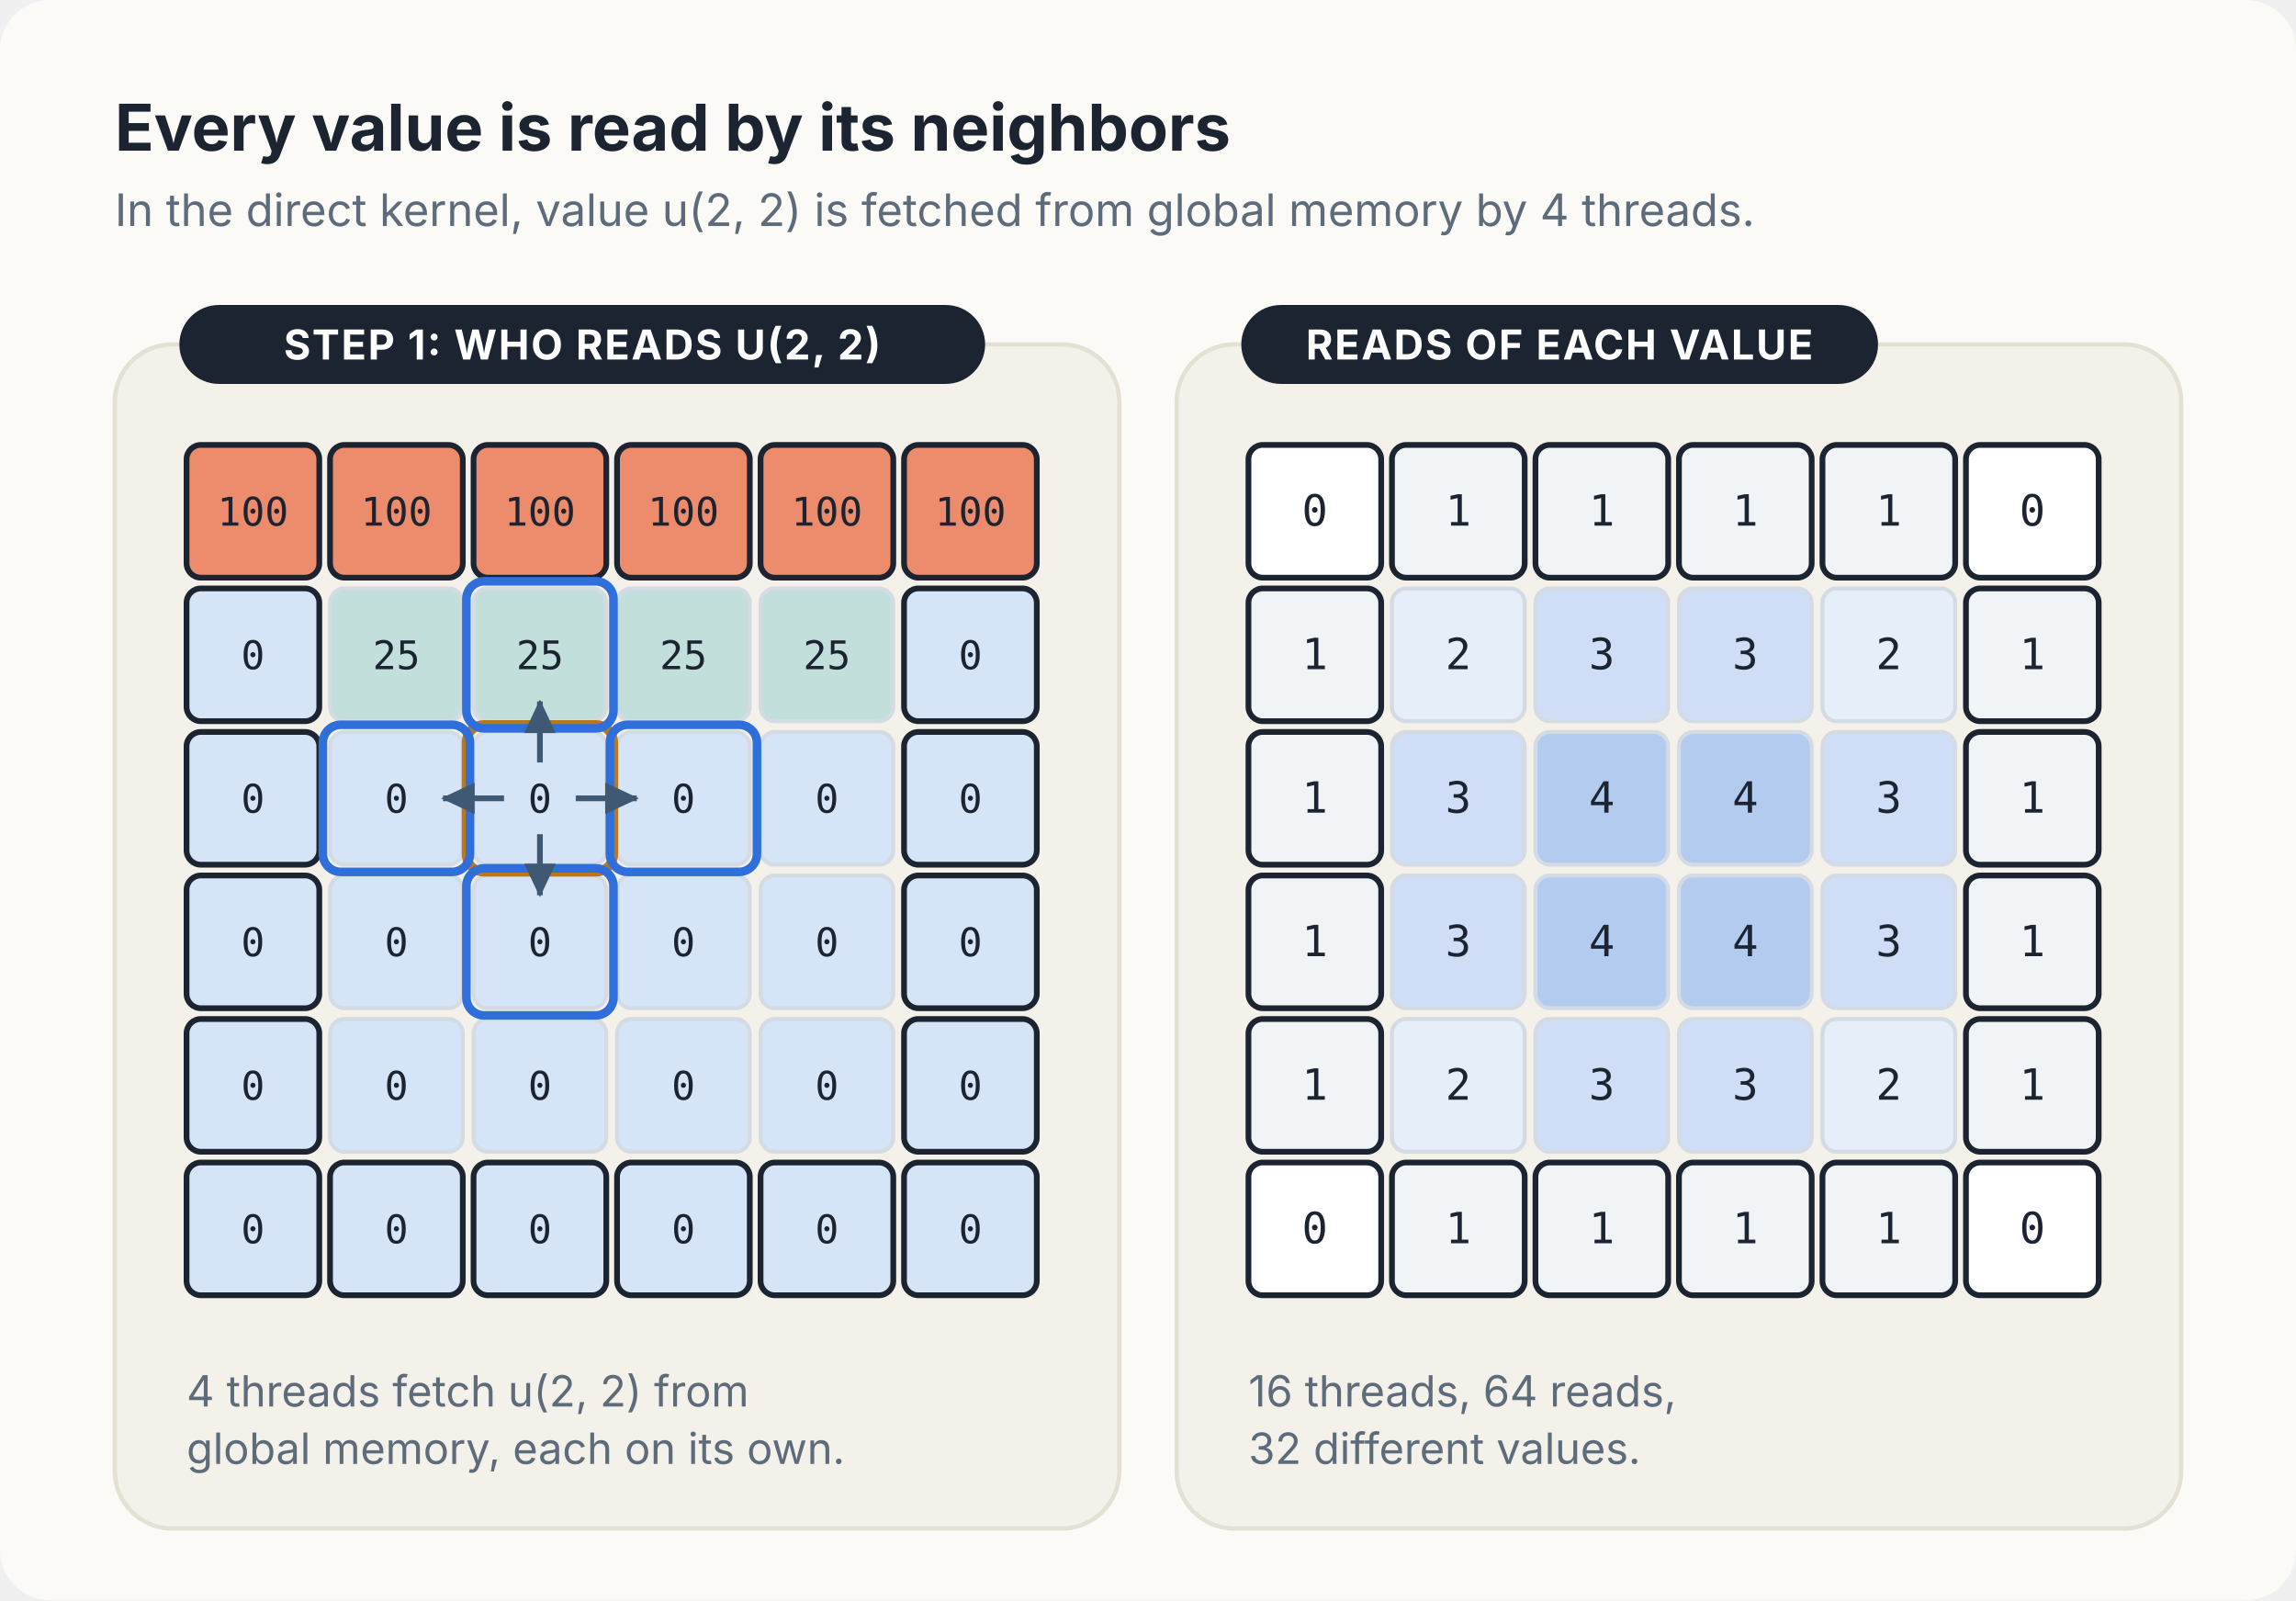
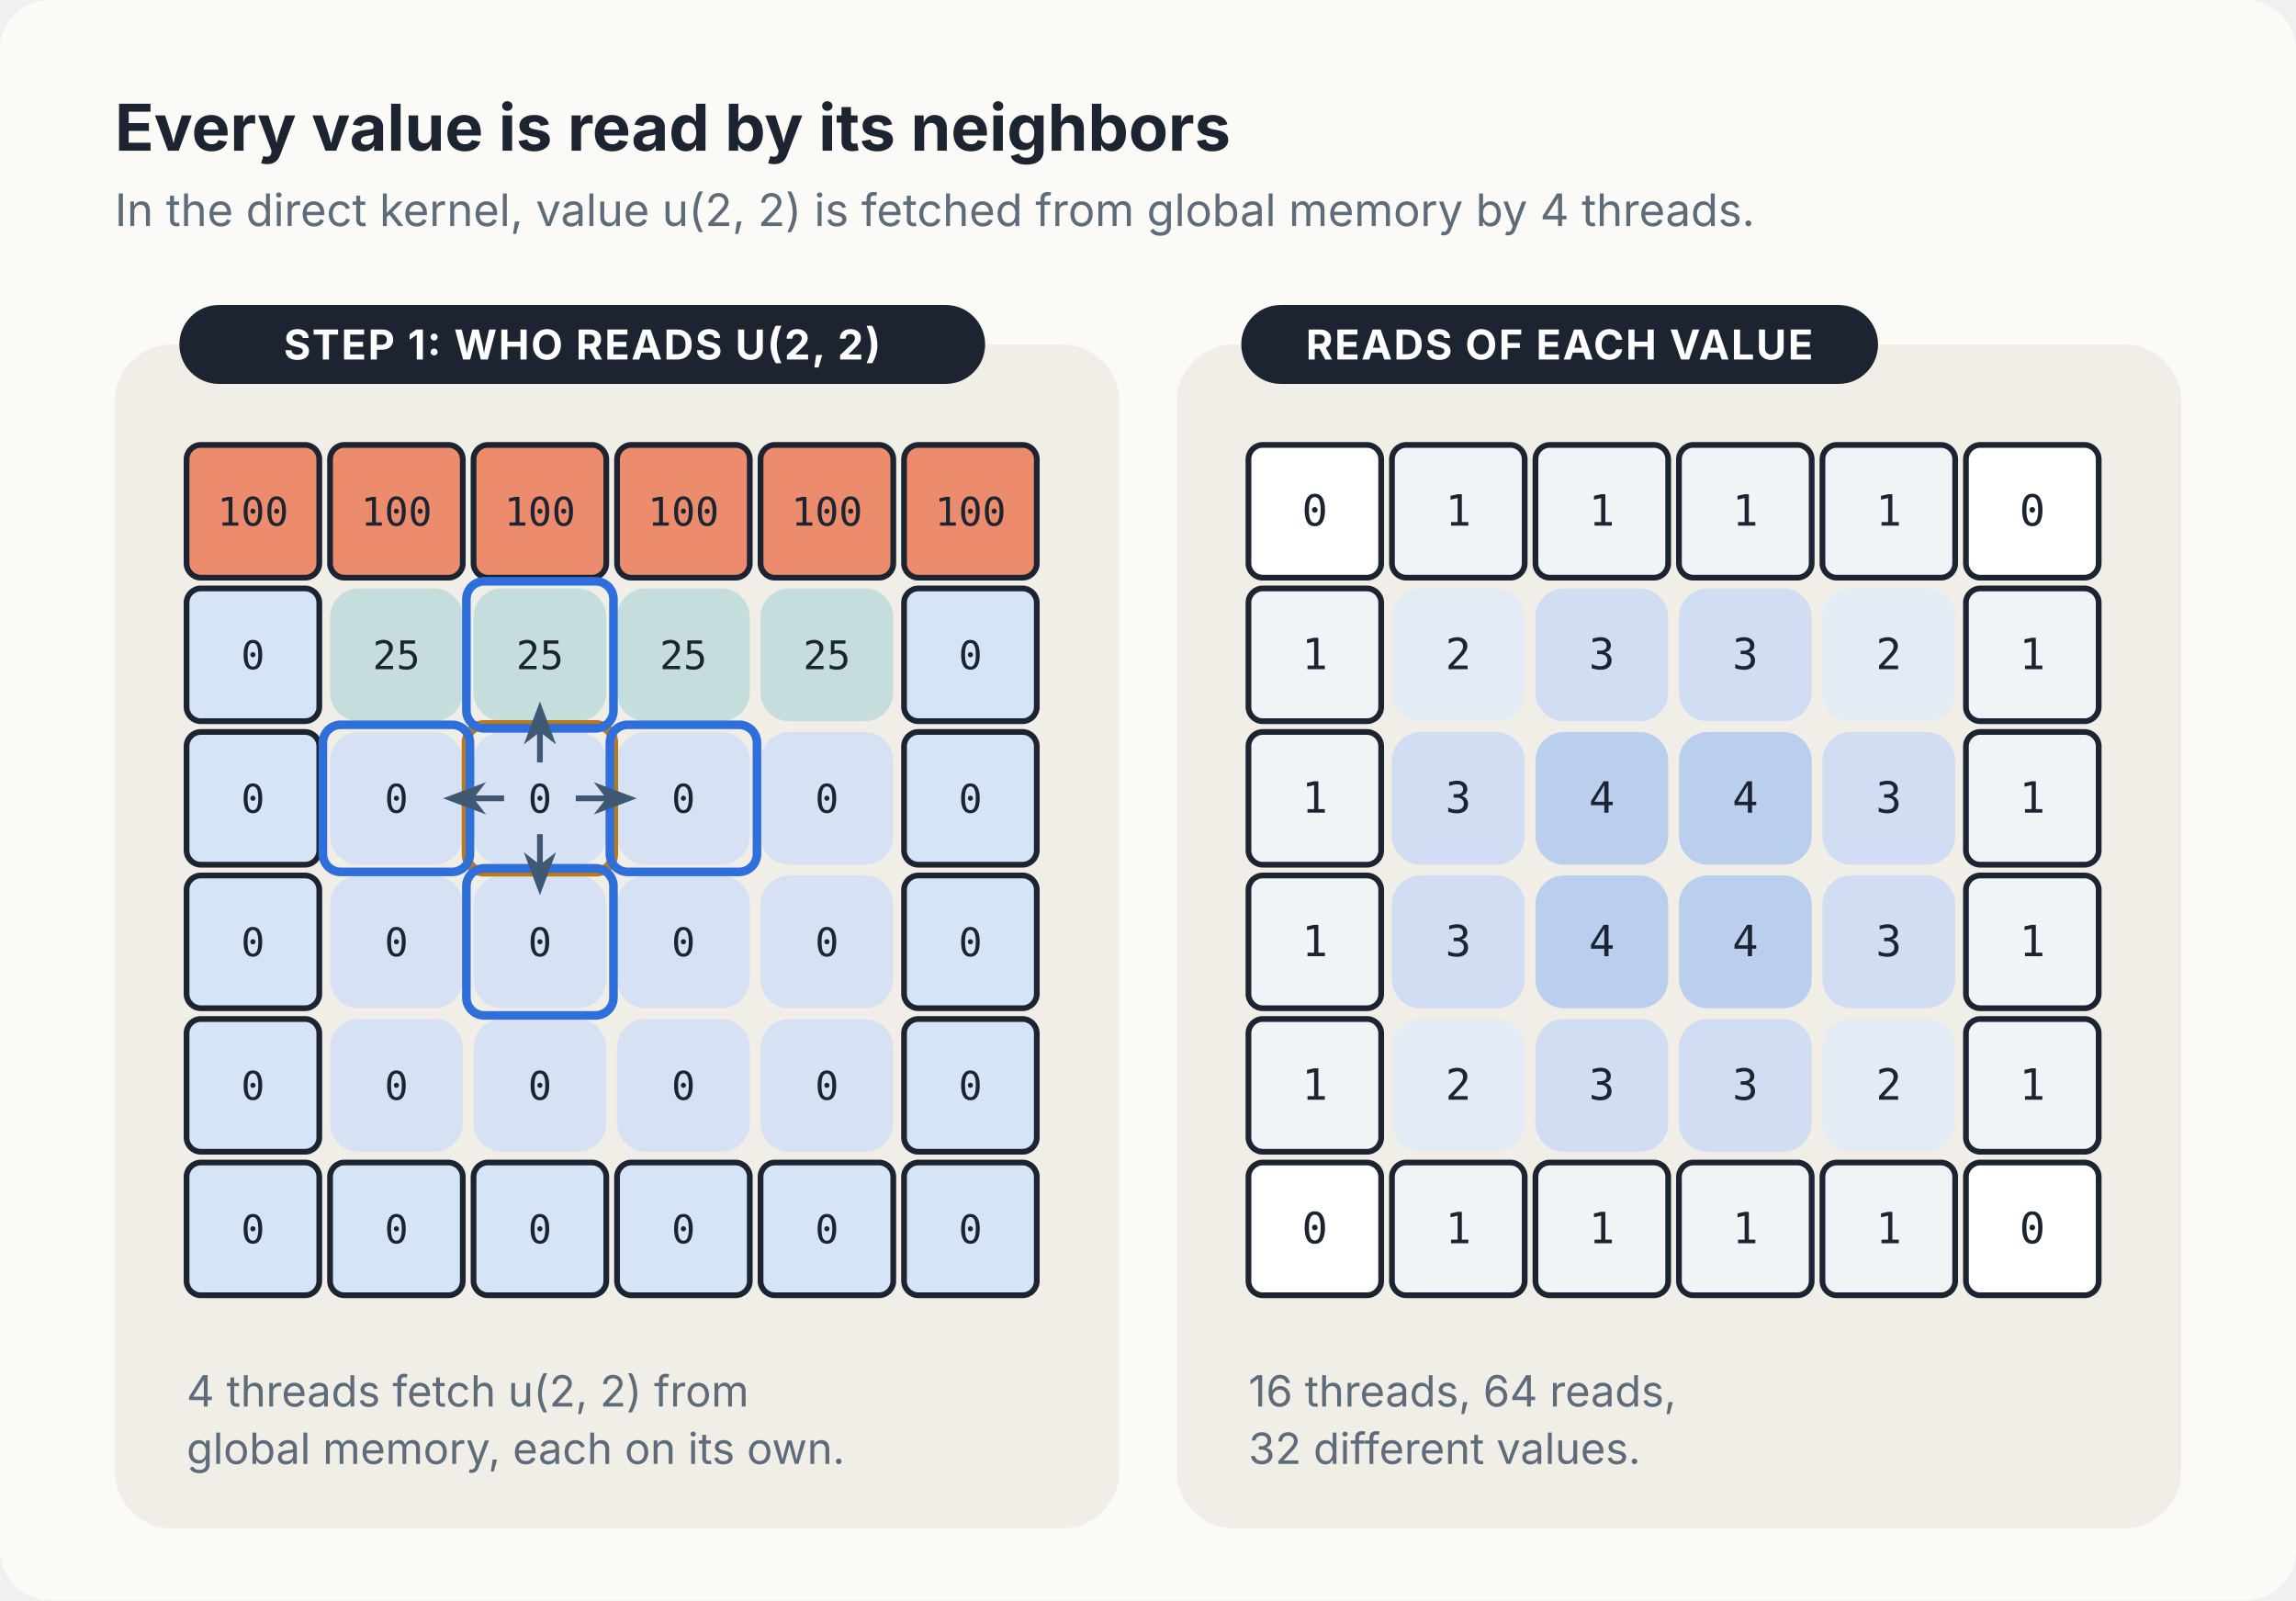
<svg xmlns="http://www.w3.org/2000/svg" viewBox="0 0 640 446" width="640" height="446" role="img" aria-label="Left: the 6 by 6 plate after step 1. Value u(2,2) is highlighted and 4 arrows lead from it to the threads of cells (1,2), (3,2), (2,1) and (2,3), each of which fetches it from global memory. Right: the same plate with the number of threads that read each value: 4 in the 4 center cells, 3 along the edges of the interior, 2 in the interior corners, 1 in the boundary cells next to the interior, 0 in the 4 corners of the plate. Totals: 64 reads of 32 different values.">
+   <defs>
+     <filter id="m3-shadow" x="-10%" y="-20%" width="120%" height="160%">
+       <feDropShadow dx="0" dy="1" stdDeviation="1" flood-color="#000" flood-opacity="0.18" />
+       <feDropShadow dx="0" dy="1" stdDeviation="2" flood-color="#000" flood-opacity="0.10" />
+     </filter>
+   </defs>
  <style>
    text { font-family: Inter, "Segoe UI", "Helvetica Neue", Helvetica, Arial, sans-serif; fill: #1B2430; }
    .title { font-size: 18px; font-weight: 650; }
    .lede { font-size: 12.5px; fill: #5D6B7A; }
    .name { font-size: 14px; font-weight: 650; }
    .sub { font-size: 12px; fill: #5D6B7A; }
    .note { font-size: 12px; fill: #5D6B7A; }
    .tab { font-size: 11.5px; font-weight: 650; letter-spacing: 0.04em; fill: #5D6B7A; }
    .mono { font-family: "JetBrains Mono", "SF Mono", Menlo, Consolas, monospace; font-size: 12px; }
    .dim { fill: #8794A3; }
    .strong { font-weight: 700; }
    .trap { fill: #CF4526; font-weight: 700; }
    .pill { font-size: 11px; font-weight: 600; }
    .wire { fill: none; stroke: #3F5873; stroke-width: 1.8; stroke-linecap: round; stroke-linejoin: round; }
    .wire.danger { stroke: #CF4526; stroke-dasharray: 6 5; }
    .wire.idle { stroke: #7F8EA0; stroke-dasharray: 2 5; }
  </style>
  <defs>
    <filter id="lift" x="-10%" y="-10%" width="120%" height="135%">
      <feDropShadow dx="0" dy="2" stdDeviation="3" flood-color="#1B2430" flood-opacity="0.13" />
    </filter>
    <linearGradient id="thor-body" x1="0" y1="0" x2="0" y2="1">
      <stop offset="0" stop-color="#C6CCD5" />
      <stop offset="1" stop-color="#979EA9" />
    </linearGradient>
    <linearGradient id="switch-body" x1="0" y1="0" x2="0" y2="1">
      <stop offset="0" stop-color="#3B4656" />
      <stop offset="1" stop-color="#232B37" />
    </linearGradient>
-     <marker id="head" viewBox="0 0 10 10" refX="8.5" refY="5" markerUnits="userSpaceOnUse" markerWidth="11" markerHeight="11" orient="auto">
-       <path d="M0.5,1 L9,5 L0.5,9 Z" fill="#3F5873" />
+     <marker id="head" viewBox="0 0 12 9" refX="6" refY="4.5" markerUnits="userSpaceOnUse" markerWidth="12" markerHeight="9" orient="auto">
+       <path d="M0,0 L12,4.5 L0,9 L3.5,4.5 Z" fill="#3F5873" />
    </marker>
-     <marker id="head-danger" viewBox="0 0 10 10" refX="8.5" refY="5" markerUnits="userSpaceOnUse" markerWidth="11" markerHeight="11" orient="auto">
-       <path d="M0.5,1 L9,5 L0.5,9 Z" fill="#CF4526" />
+     <marker id="head-danger" viewBox="0 0 12 9" refX="6" refY="4.5" markerUnits="userSpaceOnUse" markerWidth="12" markerHeight="9" orient="auto">
+       <path d="M0,0 L12,4.5 L0,9 L3.5,4.5 Z" fill="#CF4526" />
    </marker>
-     <marker id="head-idle" viewBox="0 0 10 10" refX="8.5" refY="5" markerUnits="userSpaceOnUse" markerWidth="11" markerHeight="11" orient="auto">
-       <path d="M0.5,1 L9,5 L0.5,9 Z" fill="#7F8EA0" />
+     <marker id="head-idle" viewBox="0 0 12 9" refX="6" refY="4.5" markerUnits="userSpaceOnUse" markerWidth="12" markerHeight="9" orient="auto">
+       <path d="M0,0 L12,4.5 L0,9 L3.5,4.5 Z" fill="#7F8EA0" />
    </marker>
  </defs>
  <rect width="640" height="446" rx="14" fill="#FBFAF6" />
  <text x="32.0" y="42.0" class="title" text-anchor="start" xml:space="preserve">Every value is read by its neighbors</text>
  <text x="32.0" y="63.0" class="lede" text-anchor="start" xml:space="preserve">In the direct kernel, value u(2, 2) is fetched from global memory by 4 threads.</text>
-   <rect x="32" y="96" width="280" height="330" rx="16" fill="#F3F1EA" stroke="#E4E0D4" stroke-width="1.2" />
+   <rect x="32" y="96" width="280" height="330" rx="16" fill="#F0EEE6" stroke="none" stroke-width="1.2" />
  <rect x="50" y="85" width="224.6" height="22" rx="11" fill="#1B2430" />
  <text x="162.3" y="100.2" class="tab" text-anchor="middle" style="fill:#FFFFFF" xml:space="preserve">STEP 1: WHO READS U(2, 2)</text>
-   <rect x="328" y="96" width="280" height="330" rx="16" fill="#F3F1EA" stroke="#E4E0D4" stroke-width="1.2" />
+   <rect x="328" y="96" width="280" height="330" rx="16" fill="#F0EEE6" stroke="none" stroke-width="1.2" />
  <rect x="346" y="85" width="177.5" height="22" rx="11" fill="#1B2430" />
  <text x="434.7" y="100.2" class="tab" text-anchor="middle" style="fill:#FFFFFF" xml:space="preserve">READS OF EACH VALUE</text>
  <rect x="52.0" y="124.0" width="37.0" height="37.0" rx="4" fill="#ec8c6c" stroke="#1B2430" stroke-width="1.6" />
  <text x="70.5" y="146.5" class="mono" text-anchor="middle" style="font-size:11px;fill:#1B2430" xml:space="preserve">100</text>
  <rect x="92.0" y="124.0" width="37.0" height="37.0" rx="4" fill="#ec8c6c" stroke="#1B2430" stroke-width="1.6" />
  <text x="110.5" y="146.5" class="mono" text-anchor="middle" style="font-size:11px;fill:#1B2430" xml:space="preserve">100</text>
  <rect x="132.0" y="124.0" width="37.0" height="37.0" rx="4" fill="#ec8c6c" stroke="#1B2430" stroke-width="1.6" />
  <text x="150.5" y="146.5" class="mono" text-anchor="middle" style="font-size:11px;fill:#1B2430" xml:space="preserve">100</text>
  <rect x="172.0" y="124.0" width="37.0" height="37.0" rx="4" fill="#ec8c6c" stroke="#1B2430" stroke-width="1.6" />
  <text x="190.5" y="146.5" class="mono" text-anchor="middle" style="font-size:11px;fill:#1B2430" xml:space="preserve">100</text>
  <rect x="212.0" y="124.0" width="37.0" height="37.0" rx="4" fill="#ec8c6c" stroke="#1B2430" stroke-width="1.6" />
  <text x="230.5" y="146.5" class="mono" text-anchor="middle" style="font-size:11px;fill:#1B2430" xml:space="preserve">100</text>
  <rect x="252.0" y="124.0" width="37.0" height="37.0" rx="4" fill="#ec8c6c" stroke="#1B2430" stroke-width="1.6" />
  <text x="270.5" y="146.5" class="mono" text-anchor="middle" style="font-size:11px;fill:#1B2430" xml:space="preserve">100</text>
  <rect x="52.0" y="164.0" width="37.0" height="37.0" rx="4" fill="#d6e4f7" stroke="#1B2430" stroke-width="1.6" />
  <text x="70.5" y="186.5" class="mono" text-anchor="middle" style="font-size:11px;fill:#1B2430" xml:space="preserve">0</text>
-   <rect x="92.0" y="164.0" width="37.0" height="37.0" rx="4" fill="#c2dfdc" stroke="#D5DBE3" stroke-width="1.1" />
+   <rect x="92.0" y="164.0" width="37.0" height="37.0" rx="8" fill="#C5DEDD" stroke="none" stroke-width="1.1" />
  <text x="110.5" y="186.5" class="mono" text-anchor="middle" style="font-size:11px;fill:#1B2430" xml:space="preserve">25</text>
-   <rect x="132.0" y="164.0" width="37.0" height="37.0" rx="4" fill="#c2dfdc" stroke="#D5DBE3" stroke-width="1.1" />
+   <rect x="132.0" y="164.0" width="37.0" height="37.0" rx="8" fill="#C5DEDD" stroke="none" stroke-width="1.1" />
  <text x="150.5" y="186.5" class="mono" text-anchor="middle" style="font-size:11px;fill:#1B2430" xml:space="preserve">25</text>
-   <rect x="172.0" y="164.0" width="37.0" height="37.0" rx="4" fill="#c2dfdc" stroke="#D5DBE3" stroke-width="1.1" />
+   <rect x="172.0" y="164.0" width="37.0" height="37.0" rx="8" fill="#C5DEDD" stroke="none" stroke-width="1.1" />
  <text x="190.5" y="186.5" class="mono" text-anchor="middle" style="font-size:11px;fill:#1B2430" xml:space="preserve">25</text>
-   <rect x="212.0" y="164.0" width="37.0" height="37.0" rx="4" fill="#c2dfdc" stroke="#D5DBE3" stroke-width="1.1" />
+   <rect x="212.0" y="164.0" width="37.0" height="37.0" rx="8" fill="#C5DEDD" stroke="none" stroke-width="1.1" />
  <text x="230.5" y="186.5" class="mono" text-anchor="middle" style="font-size:11px;fill:#1B2430" xml:space="preserve">25</text>
  <rect x="252.0" y="164.0" width="37.0" height="37.0" rx="4" fill="#d6e4f7" stroke="#1B2430" stroke-width="1.6" />
  <text x="270.5" y="186.5" class="mono" text-anchor="middle" style="font-size:11px;fill:#1B2430" xml:space="preserve">0</text>
  <rect x="52.0" y="204.0" width="37.0" height="37.0" rx="4" fill="#d6e4f7" stroke="#1B2430" stroke-width="1.6" />
  <text x="70.5" y="226.5" class="mono" text-anchor="middle" style="font-size:11px;fill:#1B2430" xml:space="preserve">0</text>
-   <rect x="92.0" y="204.0" width="37.0" height="37.0" rx="4" fill="#d6e4f7" stroke="#D5DBE3" stroke-width="1.1" />
+   <rect x="92.0" y="204.0" width="37.0" height="37.0" rx="8" fill="#D6E2F3" stroke="none" stroke-width="1.1" />
  <text x="110.5" y="226.5" class="mono" text-anchor="middle" style="font-size:11px;fill:#1B2430" xml:space="preserve">0</text>
-   <rect x="132.0" y="204.0" width="37.0" height="37.0" rx="4" fill="#d6e4f7" stroke="#D5DBE3" stroke-width="1.1" />
+   <rect x="132.0" y="204.0" width="37.0" height="37.0" rx="8" fill="#D6E2F3" stroke="none" stroke-width="1.1" />
  <text x="150.5" y="226.5" class="mono" text-anchor="middle" style="font-size:11px;fill:#1B2430" xml:space="preserve">0</text>
-   <rect x="172.0" y="204.0" width="37.0" height="37.0" rx="4" fill="#d6e4f7" stroke="#D5DBE3" stroke-width="1.1" />
+   <rect x="172.0" y="204.0" width="37.0" height="37.0" rx="8" fill="#D6E2F3" stroke="none" stroke-width="1.1" />
  <text x="190.5" y="226.5" class="mono" text-anchor="middle" style="font-size:11px;fill:#1B2430" xml:space="preserve">0</text>
-   <rect x="212.0" y="204.0" width="37.0" height="37.0" rx="4" fill="#d6e4f7" stroke="#D5DBE3" stroke-width="1.1" />
+   <rect x="212.0" y="204.0" width="37.0" height="37.0" rx="8" fill="#D6E2F3" stroke="none" stroke-width="1.1" />
  <text x="230.5" y="226.5" class="mono" text-anchor="middle" style="font-size:11px;fill:#1B2430" xml:space="preserve">0</text>
  <rect x="252.0" y="204.0" width="37.0" height="37.0" rx="4" fill="#d6e4f7" stroke="#1B2430" stroke-width="1.6" />
  <text x="270.5" y="226.5" class="mono" text-anchor="middle" style="font-size:11px;fill:#1B2430" xml:space="preserve">0</text>
  <rect x="52.0" y="244.0" width="37.0" height="37.0" rx="4" fill="#d6e4f7" stroke="#1B2430" stroke-width="1.6" />
  <text x="70.5" y="266.5" class="mono" text-anchor="middle" style="font-size:11px;fill:#1B2430" xml:space="preserve">0</text>
-   <rect x="92.0" y="244.0" width="37.0" height="37.0" rx="4" fill="#d6e4f7" stroke="#D5DBE3" stroke-width="1.1" />
+   <rect x="92.0" y="244.0" width="37.0" height="37.0" rx="8" fill="#D6E2F3" stroke="none" stroke-width="1.1" />
  <text x="110.5" y="266.5" class="mono" text-anchor="middle" style="font-size:11px;fill:#1B2430" xml:space="preserve">0</text>
-   <rect x="132.0" y="244.0" width="37.0" height="37.0" rx="4" fill="#d6e4f7" stroke="#D5DBE3" stroke-width="1.1" />
+   <rect x="132.0" y="244.0" width="37.0" height="37.0" rx="8" fill="#D6E2F3" stroke="none" stroke-width="1.1" />
  <text x="150.5" y="266.5" class="mono" text-anchor="middle" style="font-size:11px;fill:#1B2430" xml:space="preserve">0</text>
-   <rect x="172.0" y="244.0" width="37.0" height="37.0" rx="4" fill="#d6e4f7" stroke="#D5DBE3" stroke-width="1.1" />
+   <rect x="172.0" y="244.0" width="37.0" height="37.0" rx="8" fill="#D6E2F3" stroke="none" stroke-width="1.1" />
  <text x="190.5" y="266.5" class="mono" text-anchor="middle" style="font-size:11px;fill:#1B2430" xml:space="preserve">0</text>
-   <rect x="212.0" y="244.0" width="37.0" height="37.0" rx="4" fill="#d6e4f7" stroke="#D5DBE3" stroke-width="1.1" />
+   <rect x="212.0" y="244.0" width="37.0" height="37.0" rx="8" fill="#D6E2F3" stroke="none" stroke-width="1.1" />
  <text x="230.5" y="266.5" class="mono" text-anchor="middle" style="font-size:11px;fill:#1B2430" xml:space="preserve">0</text>
  <rect x="252.0" y="244.0" width="37.0" height="37.0" rx="4" fill="#d6e4f7" stroke="#1B2430" stroke-width="1.6" />
  <text x="270.5" y="266.5" class="mono" text-anchor="middle" style="font-size:11px;fill:#1B2430" xml:space="preserve">0</text>
  <rect x="52.0" y="284.0" width="37.0" height="37.0" rx="4" fill="#d6e4f7" stroke="#1B2430" stroke-width="1.6" />
  <text x="70.5" y="306.5" class="mono" text-anchor="middle" style="font-size:11px;fill:#1B2430" xml:space="preserve">0</text>
-   <rect x="92.0" y="284.0" width="37.0" height="37.0" rx="4" fill="#d6e4f7" stroke="#D5DBE3" stroke-width="1.1" />
+   <rect x="92.0" y="284.0" width="37.0" height="37.0" rx="8" fill="#D6E2F3" stroke="none" stroke-width="1.1" />
  <text x="110.5" y="306.5" class="mono" text-anchor="middle" style="font-size:11px;fill:#1B2430" xml:space="preserve">0</text>
-   <rect x="132.0" y="284.0" width="37.0" height="37.0" rx="4" fill="#d6e4f7" stroke="#D5DBE3" stroke-width="1.1" />
+   <rect x="132.0" y="284.0" width="37.0" height="37.0" rx="8" fill="#D6E2F3" stroke="none" stroke-width="1.1" />
  <text x="150.5" y="306.5" class="mono" text-anchor="middle" style="font-size:11px;fill:#1B2430" xml:space="preserve">0</text>
-   <rect x="172.0" y="284.0" width="37.0" height="37.0" rx="4" fill="#d6e4f7" stroke="#D5DBE3" stroke-width="1.1" />
+   <rect x="172.0" y="284.0" width="37.0" height="37.0" rx="8" fill="#D6E2F3" stroke="none" stroke-width="1.1" />
  <text x="190.5" y="306.5" class="mono" text-anchor="middle" style="font-size:11px;fill:#1B2430" xml:space="preserve">0</text>
-   <rect x="212.0" y="284.0" width="37.0" height="37.0" rx="4" fill="#d6e4f7" stroke="#D5DBE3" stroke-width="1.1" />
+   <rect x="212.0" y="284.0" width="37.0" height="37.0" rx="8" fill="#D6E2F3" stroke="none" stroke-width="1.1" />
  <text x="230.5" y="306.5" class="mono" text-anchor="middle" style="font-size:11px;fill:#1B2430" xml:space="preserve">0</text>
  <rect x="252.0" y="284.0" width="37.0" height="37.0" rx="4" fill="#d6e4f7" stroke="#1B2430" stroke-width="1.6" />
  <text x="270.5" y="306.5" class="mono" text-anchor="middle" style="font-size:11px;fill:#1B2430" xml:space="preserve">0</text>
  <rect x="52.0" y="324.0" width="37.0" height="37.0" rx="4" fill="#d6e4f7" stroke="#1B2430" stroke-width="1.6" />
  <text x="70.5" y="346.5" class="mono" text-anchor="middle" style="font-size:11px;fill:#1B2430" xml:space="preserve">0</text>
  <rect x="92.0" y="324.0" width="37.0" height="37.0" rx="4" fill="#d6e4f7" stroke="#1B2430" stroke-width="1.6" />
  <text x="110.5" y="346.5" class="mono" text-anchor="middle" style="font-size:11px;fill:#1B2430" xml:space="preserve">0</text>
  <rect x="132.0" y="324.0" width="37.0" height="37.0" rx="4" fill="#d6e4f7" stroke="#1B2430" stroke-width="1.6" />
  <text x="150.5" y="346.5" class="mono" text-anchor="middle" style="font-size:11px;fill:#1B2430" xml:space="preserve">0</text>
  <rect x="172.0" y="324.0" width="37.0" height="37.0" rx="4" fill="#d6e4f7" stroke="#1B2430" stroke-width="1.6" />
  <text x="190.5" y="346.5" class="mono" text-anchor="middle" style="font-size:11px;fill:#1B2430" xml:space="preserve">0</text>
  <rect x="212.0" y="324.0" width="37.0" height="37.0" rx="4" fill="#d6e4f7" stroke="#1B2430" stroke-width="1.6" />
  <text x="230.5" y="346.5" class="mono" text-anchor="middle" style="font-size:11px;fill:#1B2430" xml:space="preserve">0</text>
  <rect x="252.0" y="324.0" width="37.0" height="37.0" rx="4" fill="#d6e4f7" stroke="#1B2430" stroke-width="1.6" />
  <text x="270.5" y="346.5" class="mono" text-anchor="middle" style="font-size:11px;fill:#1B2430" xml:space="preserve">0</text>
  <rect x="130.0" y="202.0" width="41.0" height="41.0" rx="5" fill="none" stroke="#B7791F" stroke-width="2.6" />
  <rect x="130.0" y="162.0" width="41.0" height="41.0" rx="5" fill="none" stroke="#2F6FDB" stroke-width="2.4" />
-   <path d="M150.5,212.5 L150.5,195.5" stroke="#3F5873" stroke-width="1.6" fill="none" marker-end="url(#head)" />
+   <path d="M150.5,212.5 L150.5,201.5" stroke="#3F5873" stroke-width="1.6" fill="none" marker-end="url(#head)" />
  <rect x="130.0" y="242.0" width="41.0" height="41.0" rx="5" fill="none" stroke="#2F6FDB" stroke-width="2.4" />
-   <path d="M150.5,232.5 L150.5,249.5" stroke="#3F5873" stroke-width="1.6" fill="none" marker-end="url(#head)" />
+   <path d="M150.5,232.5 L150.5,243.5" stroke="#3F5873" stroke-width="1.6" fill="none" marker-end="url(#head)" />
  <rect x="90.0" y="202.0" width="41.0" height="41.0" rx="5" fill="none" stroke="#2F6FDB" stroke-width="2.4" />
-   <path d="M140.5,222.5 L123.5,222.5" stroke="#3F5873" stroke-width="1.6" fill="none" marker-end="url(#head)" />
+   <path d="M140.5,222.5 L129.5,222.5" stroke="#3F5873" stroke-width="1.6" fill="none" marker-end="url(#head)" />
  <rect x="170.0" y="202.0" width="41.0" height="41.0" rx="5" fill="none" stroke="#2F6FDB" stroke-width="2.4" />
-   <path d="M160.5,222.5 L177.5,222.5" stroke="#3F5873" stroke-width="1.6" fill="none" marker-end="url(#head)" />
+   <path d="M160.5,222.5 L171.5,222.5" stroke="#3F5873" stroke-width="1.6" fill="none" marker-end="url(#head)" />
  <rect x="348.0" y="124.0" width="37.0" height="37.0" rx="4" fill="#FFFFFF" stroke="#1B2430" stroke-width="1.6" />
  <text x="366.5" y="146.5" class="mono" text-anchor="middle" style="fill:#1B2430" xml:space="preserve">0</text>
  <rect x="388.0" y="124.0" width="37.0" height="37.0" rx="4" fill="#F1F4F7" stroke="#1B2430" stroke-width="1.6" />
  <text x="406.5" y="146.5" class="mono" text-anchor="middle" style="fill:#1B2430" xml:space="preserve">1</text>
  <rect x="428.0" y="124.0" width="37.0" height="37.0" rx="4" fill="#F1F4F7" stroke="#1B2430" stroke-width="1.6" />
  <text x="446.5" y="146.5" class="mono" text-anchor="middle" style="fill:#1B2430" xml:space="preserve">1</text>
  <rect x="468.0" y="124.0" width="37.0" height="37.0" rx="4" fill="#F1F4F7" stroke="#1B2430" stroke-width="1.6" />
  <text x="486.5" y="146.5" class="mono" text-anchor="middle" style="fill:#1B2430" xml:space="preserve">1</text>
  <rect x="508.0" y="124.0" width="37.0" height="37.0" rx="4" fill="#F1F4F7" stroke="#1B2430" stroke-width="1.6" />
  <text x="526.5" y="146.5" class="mono" text-anchor="middle" style="fill:#1B2430" xml:space="preserve">1</text>
  <rect x="548.0" y="124.0" width="37.0" height="37.0" rx="4" fill="#FFFFFF" stroke="#1B2430" stroke-width="1.6" />
  <text x="566.5" y="146.5" class="mono" text-anchor="middle" style="fill:#1B2430" xml:space="preserve">0</text>
  <rect x="348.0" y="164.0" width="37.0" height="37.0" rx="4" fill="#F1F4F7" stroke="#1B2430" stroke-width="1.6" />
  <text x="366.5" y="186.5" class="mono" text-anchor="middle" style="fill:#1B2430" xml:space="preserve">1</text>
-   <rect x="388.0" y="164.0" width="37.0" height="37.0" rx="4" fill="#E6EEF9" stroke="#D5DBE3" stroke-width="1.1" />
+   <rect x="388.0" y="164.0" width="37.0" height="37.0" rx="8" fill="#E3EBF5" stroke="none" stroke-width="1.1" />
  <text x="406.5" y="186.5" class="mono" text-anchor="middle" style="fill:#1B2430" xml:space="preserve">2</text>
-   <rect x="428.0" y="164.0" width="37.0" height="37.0" rx="4" fill="#CFDEF6" stroke="#D5DBE3" stroke-width="1.1" />
+   <rect x="428.0" y="164.0" width="37.0" height="37.0" rx="8" fill="#D0DDF3" stroke="none" stroke-width="1.1" />
  <text x="446.5" y="186.5" class="mono" text-anchor="middle" style="fill:#1B2430" xml:space="preserve">3</text>
-   <rect x="468.0" y="164.0" width="37.0" height="37.0" rx="4" fill="#CFDEF6" stroke="#D5DBE3" stroke-width="1.1" />
+   <rect x="468.0" y="164.0" width="37.0" height="37.0" rx="8" fill="#D0DDF3" stroke="none" stroke-width="1.1" />
  <text x="486.5" y="186.5" class="mono" text-anchor="middle" style="fill:#1B2430" xml:space="preserve">3</text>
-   <rect x="508.0" y="164.0" width="37.0" height="37.0" rx="4" fill="#E6EEF9" stroke="#D5DBE3" stroke-width="1.1" />
+   <rect x="508.0" y="164.0" width="37.0" height="37.0" rx="8" fill="#E3EBF5" stroke="none" stroke-width="1.1" />
  <text x="526.5" y="186.5" class="mono" text-anchor="middle" style="fill:#1B2430" xml:space="preserve">2</text>
  <rect x="548.0" y="164.0" width="37.0" height="37.0" rx="4" fill="#F1F4F7" stroke="#1B2430" stroke-width="1.6" />
  <text x="566.5" y="186.5" class="mono" text-anchor="middle" style="fill:#1B2430" xml:space="preserve">1</text>
  <rect x="348.0" y="204.0" width="37.0" height="37.0" rx="4" fill="#F1F4F7" stroke="#1B2430" stroke-width="1.6" />
  <text x="366.5" y="226.5" class="mono" text-anchor="middle" style="fill:#1B2430" xml:space="preserve">1</text>
-   <rect x="388.0" y="204.0" width="37.0" height="37.0" rx="4" fill="#CFDEF6" stroke="#D5DBE3" stroke-width="1.1" />
+   <rect x="388.0" y="204.0" width="37.0" height="37.0" rx="8" fill="#D0DDF3" stroke="none" stroke-width="1.1" />
  <text x="406.5" y="226.5" class="mono" text-anchor="middle" style="fill:#1B2430" xml:space="preserve">3</text>
-   <rect x="428.0" y="204.0" width="37.0" height="37.0" rx="4" fill="#B4CBF0" stroke="#D5DBE3" stroke-width="1.1" />
+   <rect x="428.0" y="204.0" width="37.0" height="37.0" rx="8" fill="#BACEEE" stroke="none" stroke-width="1.1" />
  <text x="446.5" y="226.5" class="mono" text-anchor="middle" style="fill:#1B2430" xml:space="preserve">4</text>
-   <rect x="468.0" y="204.0" width="37.0" height="37.0" rx="4" fill="#B4CBF0" stroke="#D5DBE3" stroke-width="1.1" />
+   <rect x="468.0" y="204.0" width="37.0" height="37.0" rx="8" fill="#BACEEE" stroke="none" stroke-width="1.1" />
  <text x="486.5" y="226.5" class="mono" text-anchor="middle" style="fill:#1B2430" xml:space="preserve">4</text>
-   <rect x="508.0" y="204.0" width="37.0" height="37.0" rx="4" fill="#CFDEF6" stroke="#D5DBE3" stroke-width="1.1" />
+   <rect x="508.0" y="204.0" width="37.0" height="37.0" rx="8" fill="#D0DDF3" stroke="none" stroke-width="1.1" />
  <text x="526.5" y="226.5" class="mono" text-anchor="middle" style="fill:#1B2430" xml:space="preserve">3</text>
  <rect x="548.0" y="204.0" width="37.0" height="37.0" rx="4" fill="#F1F4F7" stroke="#1B2430" stroke-width="1.6" />
  <text x="566.5" y="226.5" class="mono" text-anchor="middle" style="fill:#1B2430" xml:space="preserve">1</text>
  <rect x="348.0" y="244.0" width="37.0" height="37.0" rx="4" fill="#F1F4F7" stroke="#1B2430" stroke-width="1.6" />
  <text x="366.5" y="266.5" class="mono" text-anchor="middle" style="fill:#1B2430" xml:space="preserve">1</text>
-   <rect x="388.0" y="244.0" width="37.0" height="37.0" rx="4" fill="#CFDEF6" stroke="#D5DBE3" stroke-width="1.1" />
+   <rect x="388.0" y="244.0" width="37.0" height="37.0" rx="8" fill="#D0DDF3" stroke="none" stroke-width="1.1" />
  <text x="406.5" y="266.5" class="mono" text-anchor="middle" style="fill:#1B2430" xml:space="preserve">3</text>
-   <rect x="428.0" y="244.0" width="37.0" height="37.0" rx="4" fill="#B4CBF0" stroke="#D5DBE3" stroke-width="1.1" />
+   <rect x="428.0" y="244.0" width="37.0" height="37.0" rx="8" fill="#BACEEE" stroke="none" stroke-width="1.1" />
  <text x="446.5" y="266.5" class="mono" text-anchor="middle" style="fill:#1B2430" xml:space="preserve">4</text>
-   <rect x="468.0" y="244.0" width="37.0" height="37.0" rx="4" fill="#B4CBF0" stroke="#D5DBE3" stroke-width="1.1" />
+   <rect x="468.0" y="244.0" width="37.0" height="37.0" rx="8" fill="#BACEEE" stroke="none" stroke-width="1.1" />
  <text x="486.5" y="266.5" class="mono" text-anchor="middle" style="fill:#1B2430" xml:space="preserve">4</text>
-   <rect x="508.0" y="244.0" width="37.0" height="37.0" rx="4" fill="#CFDEF6" stroke="#D5DBE3" stroke-width="1.1" />
+   <rect x="508.0" y="244.0" width="37.0" height="37.0" rx="8" fill="#D0DDF3" stroke="none" stroke-width="1.1" />
  <text x="526.5" y="266.5" class="mono" text-anchor="middle" style="fill:#1B2430" xml:space="preserve">3</text>
  <rect x="548.0" y="244.0" width="37.0" height="37.0" rx="4" fill="#F1F4F7" stroke="#1B2430" stroke-width="1.6" />
  <text x="566.5" y="266.5" class="mono" text-anchor="middle" style="fill:#1B2430" xml:space="preserve">1</text>
  <rect x="348.0" y="284.0" width="37.0" height="37.0" rx="4" fill="#F1F4F7" stroke="#1B2430" stroke-width="1.6" />
  <text x="366.5" y="306.5" class="mono" text-anchor="middle" style="fill:#1B2430" xml:space="preserve">1</text>
-   <rect x="388.0" y="284.0" width="37.0" height="37.0" rx="4" fill="#E6EEF9" stroke="#D5DBE3" stroke-width="1.1" />
+   <rect x="388.0" y="284.0" width="37.0" height="37.0" rx="8" fill="#E3EBF5" stroke="none" stroke-width="1.1" />
  <text x="406.5" y="306.5" class="mono" text-anchor="middle" style="fill:#1B2430" xml:space="preserve">2</text>
-   <rect x="428.0" y="284.0" width="37.0" height="37.0" rx="4" fill="#CFDEF6" stroke="#D5DBE3" stroke-width="1.1" />
+   <rect x="428.0" y="284.0" width="37.0" height="37.0" rx="8" fill="#D0DDF3" stroke="none" stroke-width="1.1" />
  <text x="446.5" y="306.5" class="mono" text-anchor="middle" style="fill:#1B2430" xml:space="preserve">3</text>
-   <rect x="468.0" y="284.0" width="37.0" height="37.0" rx="4" fill="#CFDEF6" stroke="#D5DBE3" stroke-width="1.1" />
+   <rect x="468.0" y="284.0" width="37.0" height="37.0" rx="8" fill="#D0DDF3" stroke="none" stroke-width="1.1" />
  <text x="486.5" y="306.5" class="mono" text-anchor="middle" style="fill:#1B2430" xml:space="preserve">3</text>
-   <rect x="508.0" y="284.0" width="37.0" height="37.0" rx="4" fill="#E6EEF9" stroke="#D5DBE3" stroke-width="1.1" />
+   <rect x="508.0" y="284.0" width="37.0" height="37.0" rx="8" fill="#E3EBF5" stroke="none" stroke-width="1.1" />
  <text x="526.5" y="306.5" class="mono" text-anchor="middle" style="fill:#1B2430" xml:space="preserve">2</text>
  <rect x="548.0" y="284.0" width="37.0" height="37.0" rx="4" fill="#F1F4F7" stroke="#1B2430" stroke-width="1.6" />
  <text x="566.5" y="306.5" class="mono" text-anchor="middle" style="fill:#1B2430" xml:space="preserve">1</text>
  <rect x="348.0" y="324.0" width="37.0" height="37.0" rx="4" fill="#FFFFFF" stroke="#1B2430" stroke-width="1.6" />
  <text x="366.5" y="346.5" class="mono" text-anchor="middle" style="fill:#1B2430" xml:space="preserve">0</text>
  <rect x="388.0" y="324.0" width="37.0" height="37.0" rx="4" fill="#F1F4F7" stroke="#1B2430" stroke-width="1.6" />
  <text x="406.5" y="346.5" class="mono" text-anchor="middle" style="fill:#1B2430" xml:space="preserve">1</text>
  <rect x="428.0" y="324.0" width="37.0" height="37.0" rx="4" fill="#F1F4F7" stroke="#1B2430" stroke-width="1.6" />
  <text x="446.5" y="346.5" class="mono" text-anchor="middle" style="fill:#1B2430" xml:space="preserve">1</text>
  <rect x="468.0" y="324.0" width="37.0" height="37.0" rx="4" fill="#F1F4F7" stroke="#1B2430" stroke-width="1.6" />
  <text x="486.5" y="346.5" class="mono" text-anchor="middle" style="fill:#1B2430" xml:space="preserve">1</text>
  <rect x="508.0" y="324.0" width="37.0" height="37.0" rx="4" fill="#F1F4F7" stroke="#1B2430" stroke-width="1.6" />
  <text x="526.5" y="346.5" class="mono" text-anchor="middle" style="fill:#1B2430" xml:space="preserve">1</text>
  <rect x="548.0" y="324.0" width="37.0" height="37.0" rx="4" fill="#FFFFFF" stroke="#1B2430" stroke-width="1.6" />
  <text x="566.5" y="346.5" class="mono" text-anchor="middle" style="fill:#1B2430" xml:space="preserve">0</text>
  <text x="52.0" y="392.0" class="note" text-anchor="start" xml:space="preserve">4 threads fetch u(2, 2) from</text>
  <text x="52.0" y="408.0" class="note" text-anchor="start" xml:space="preserve">global memory, each on its own.</text>
  <text x="348.0" y="392.0" class="note" text-anchor="start" xml:space="preserve">16 threads, 64 reads,</text>
  <text x="348.0" y="408.0" class="note" text-anchor="start" xml:space="preserve">32 different values.</text>
</svg>
